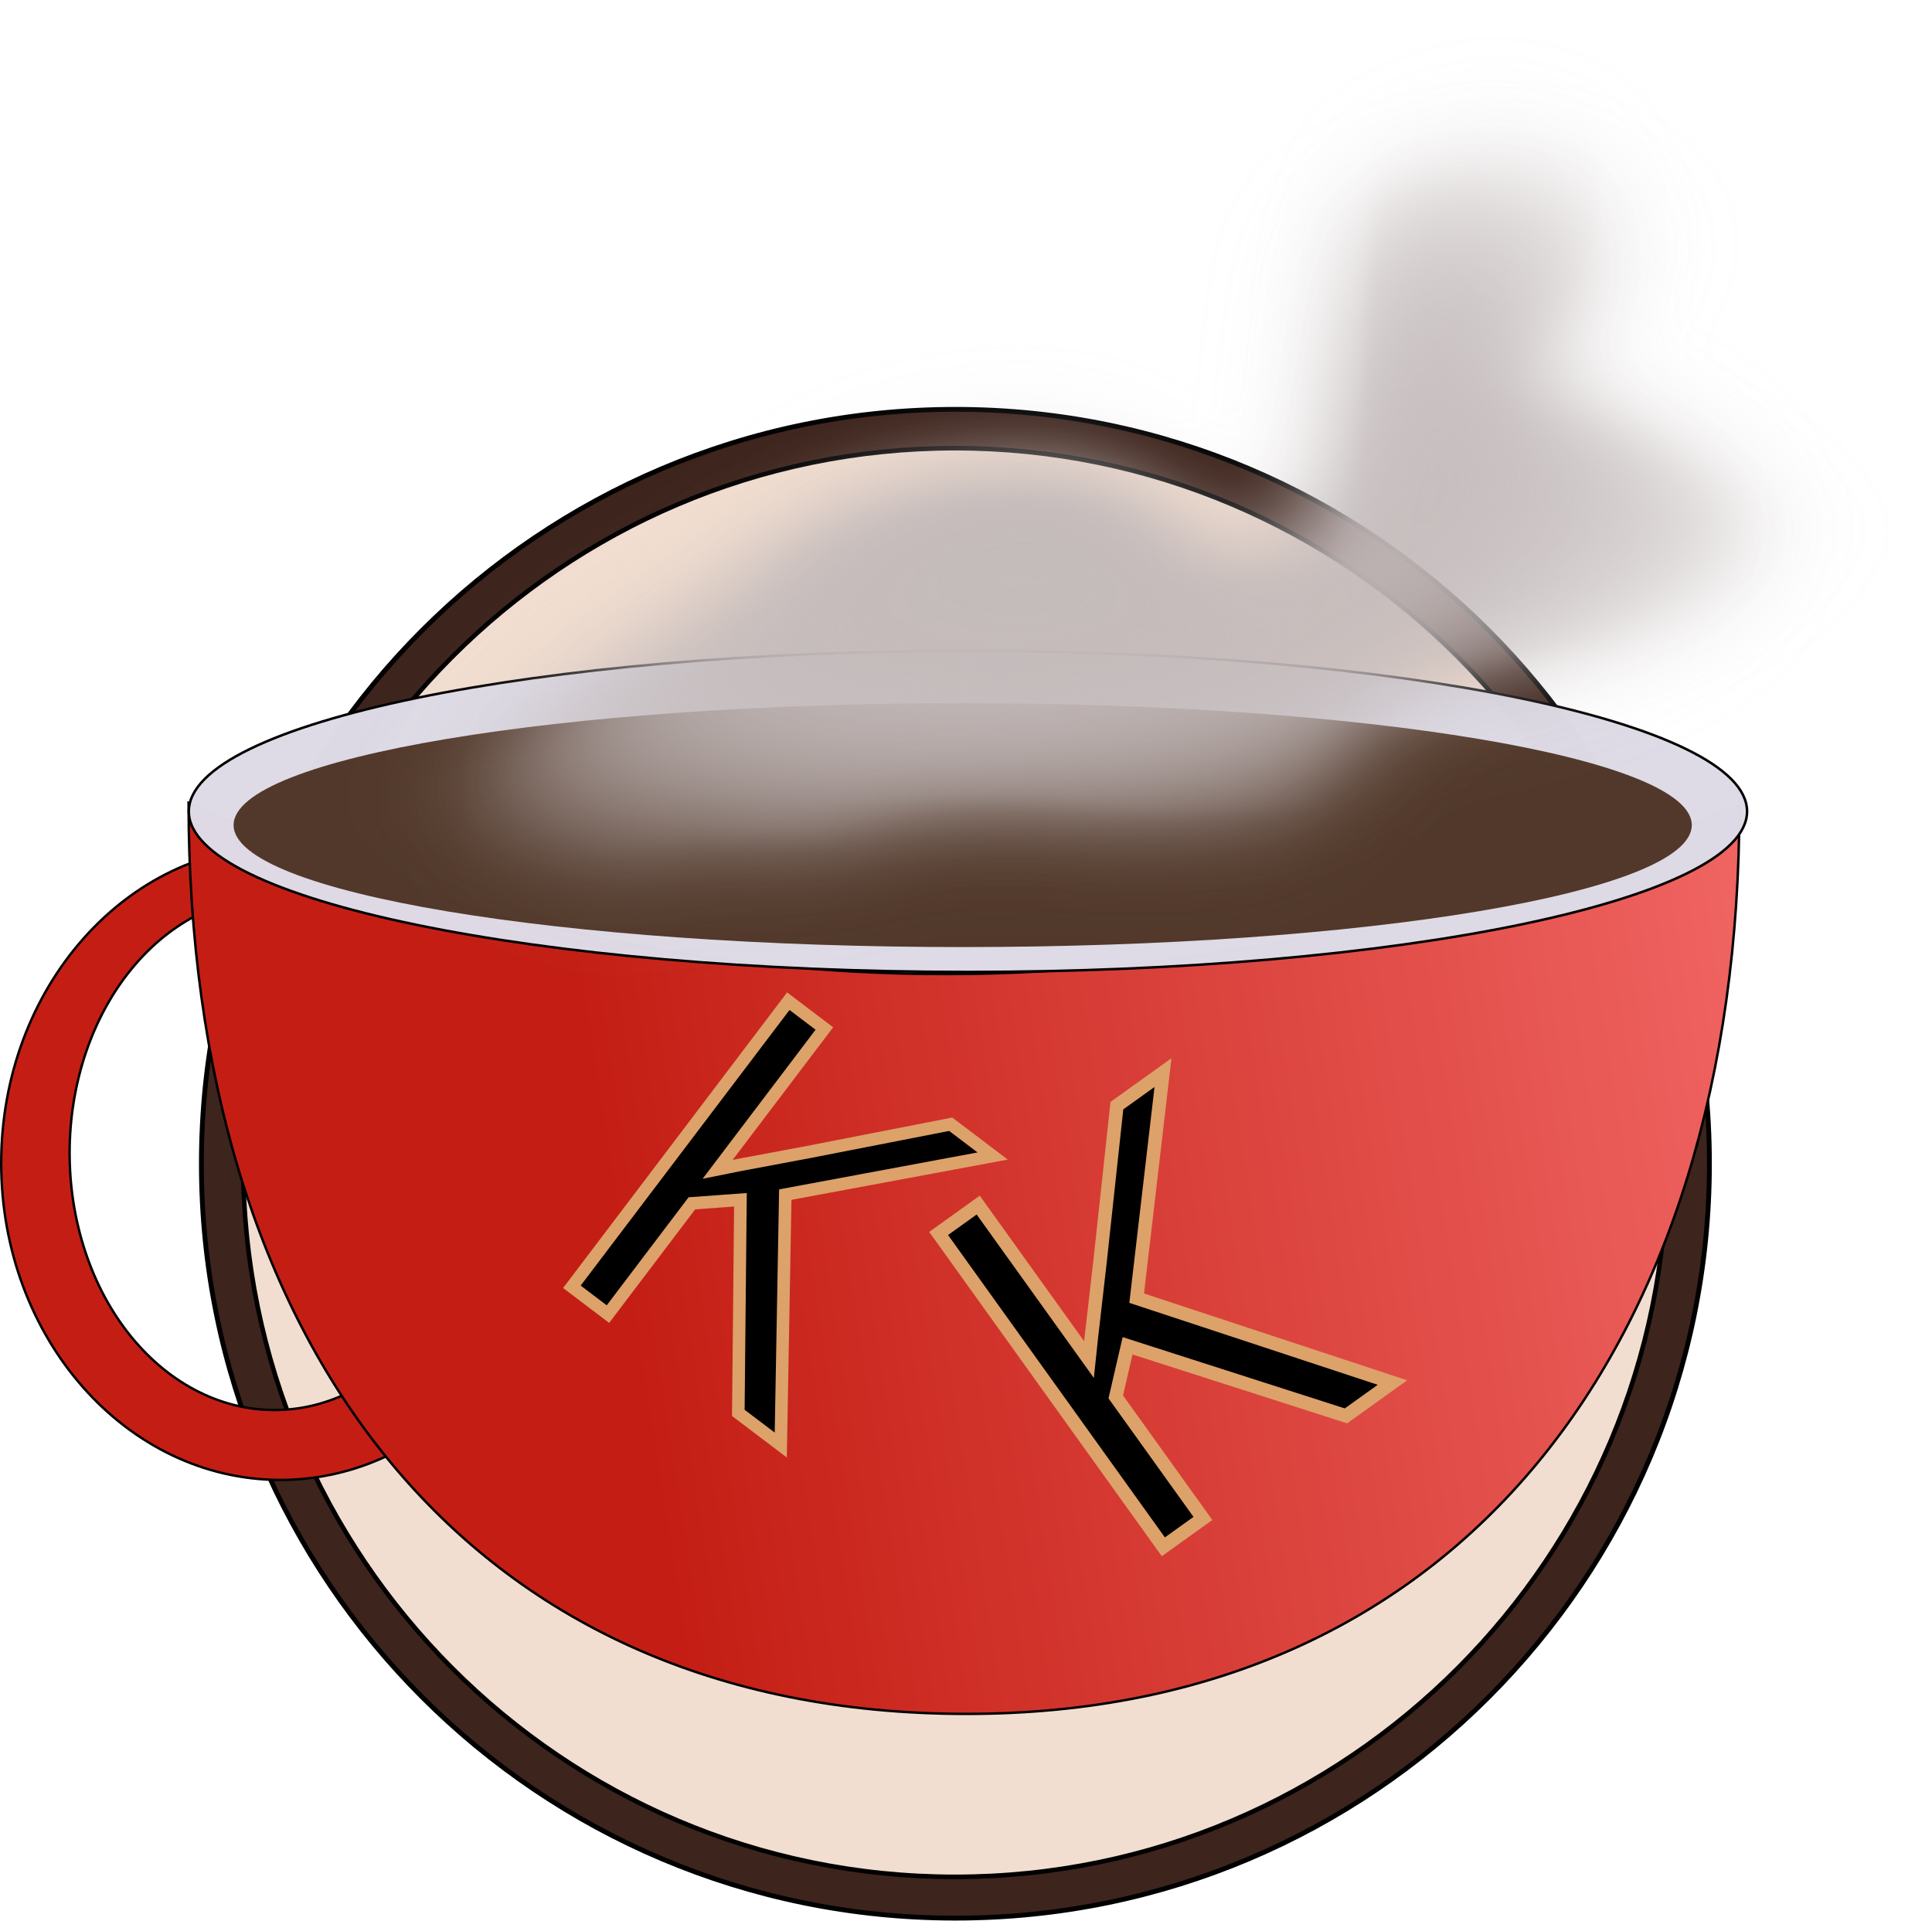
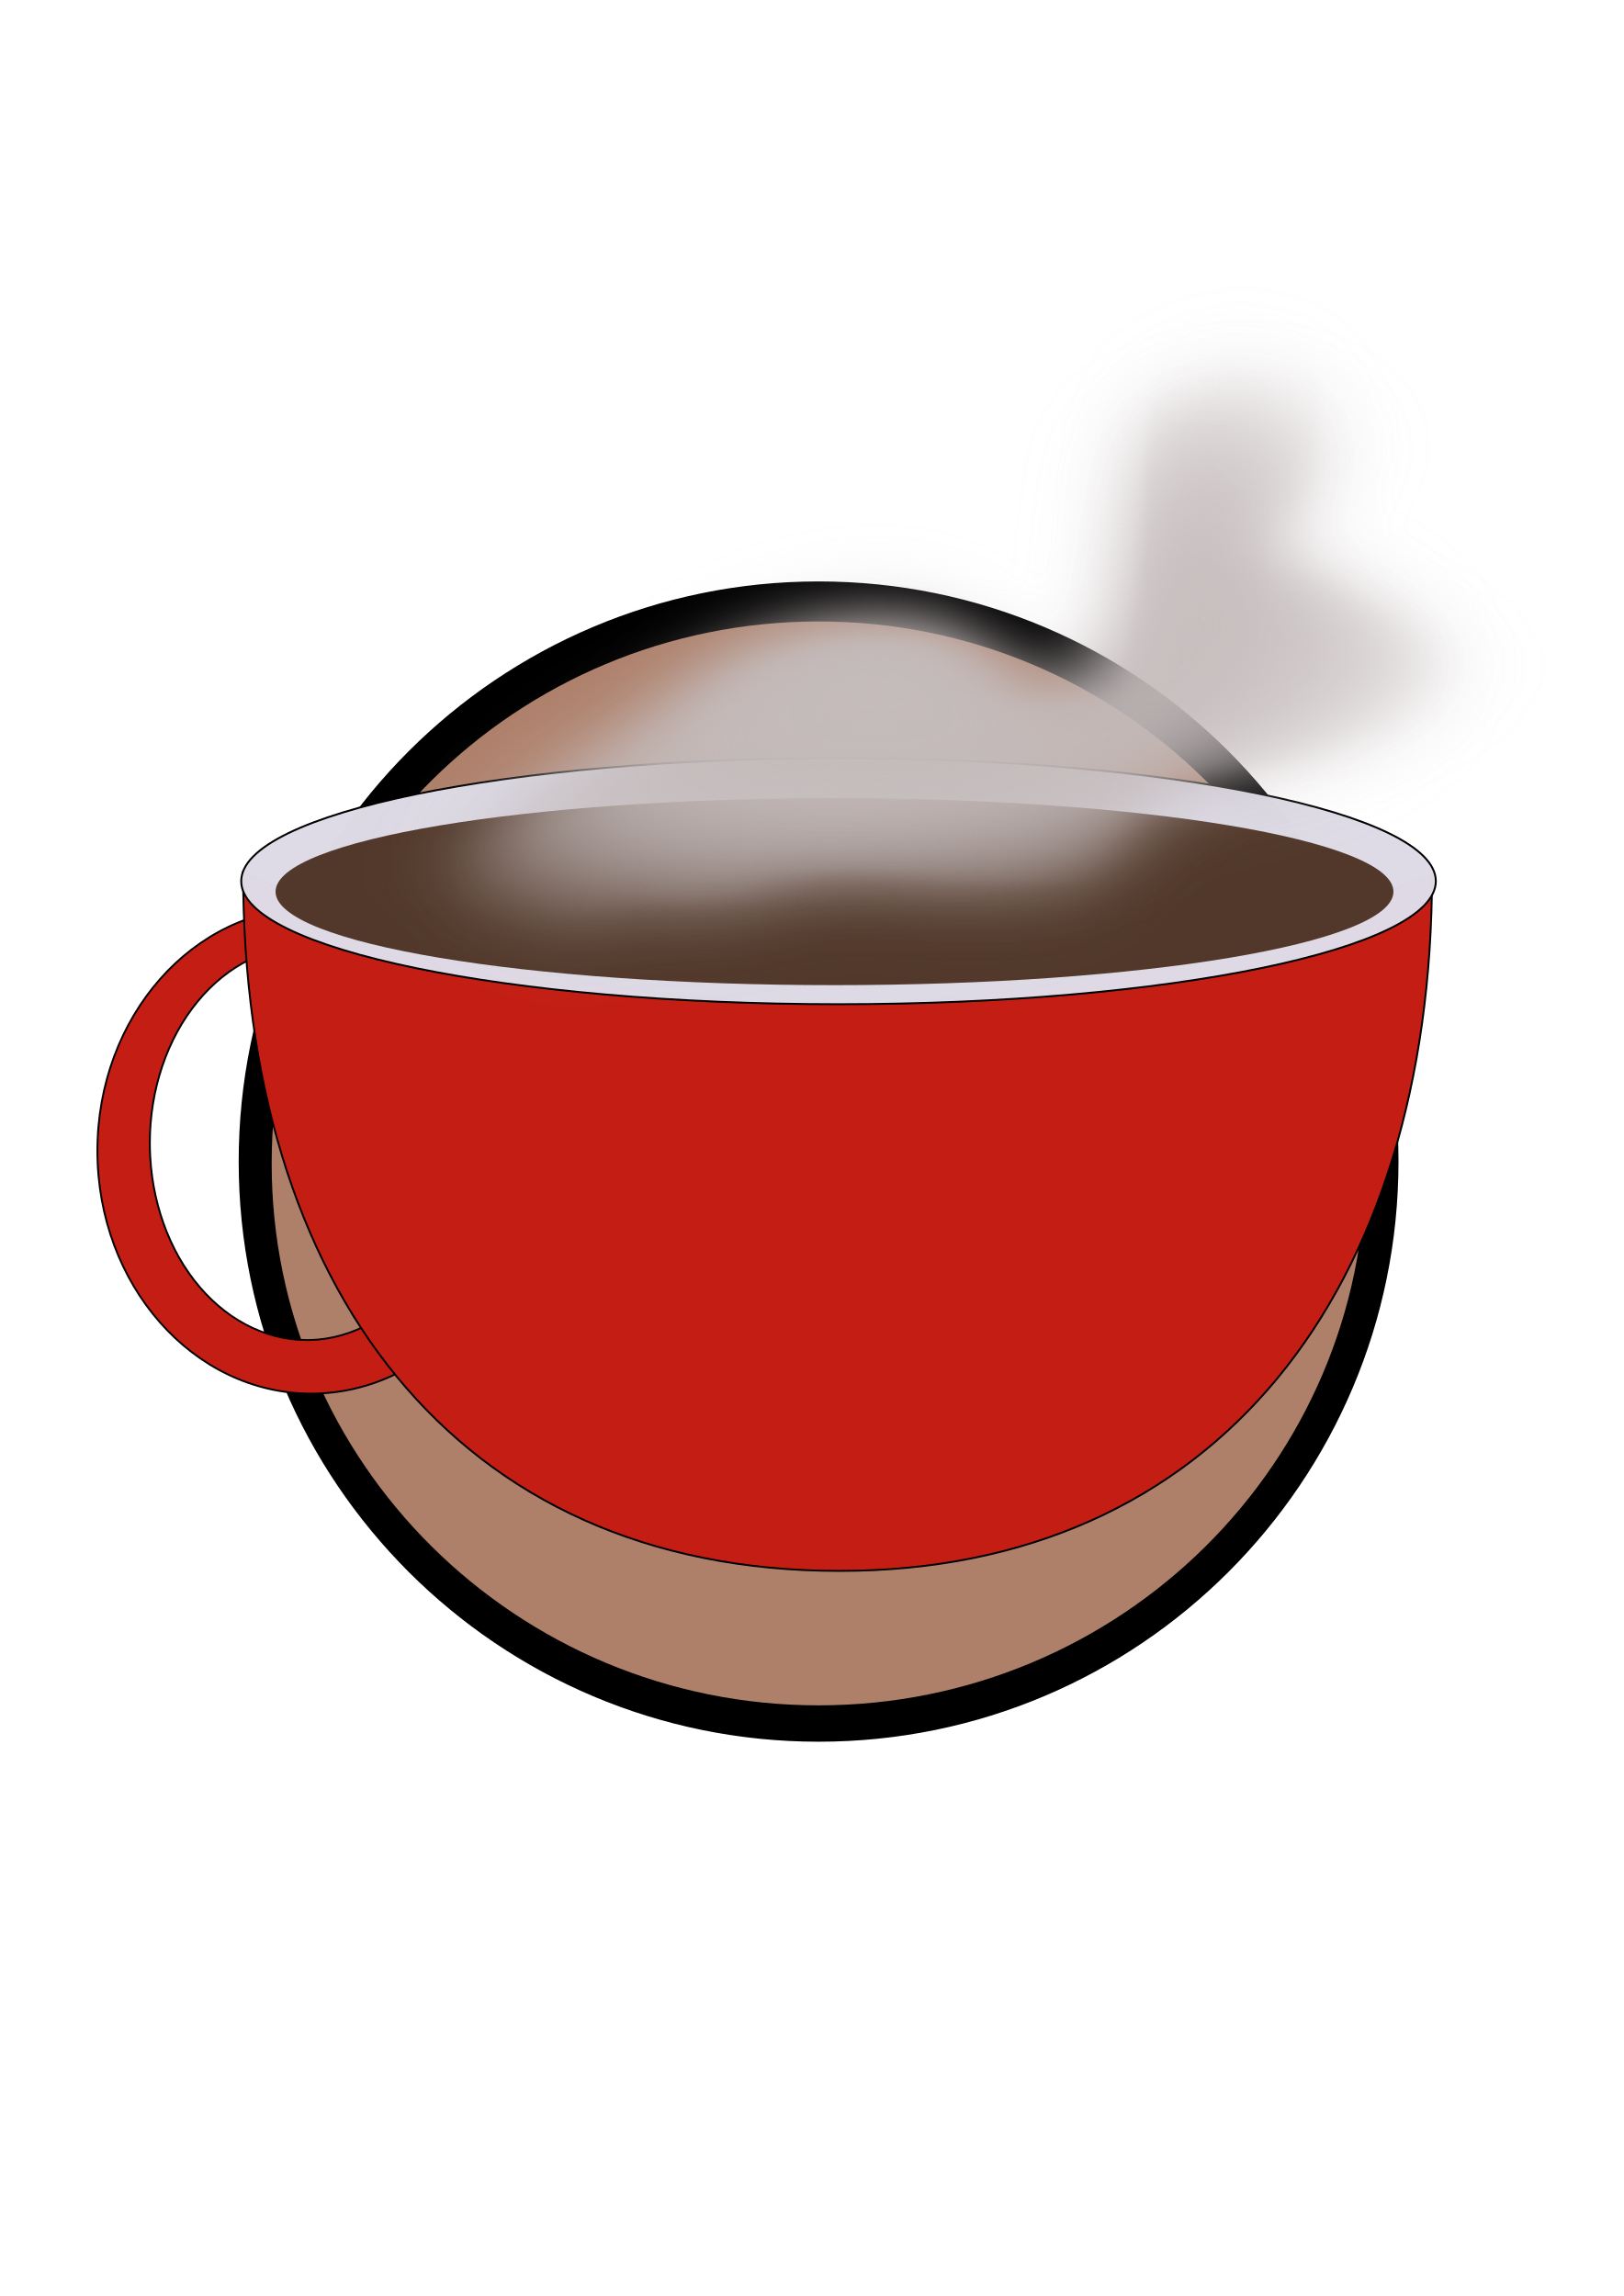
- <svg xmlns="http://www.w3.org/2000/svg" xmlns:xlink="http://www.w3.org/1999/xlink" width="191.561mm" height="190.441mm" viewBox="0 0 191.561 190.441" version="1.1" id="svg8">
-   <defs id="defs2">
-     <linearGradient id="linearGradient864">
-       <stop id="stop860" offset="0" style="stop-color:#c41e14;stop-opacity:1" />
-       <stop id="stop862" offset="1" style="stop-color:#ff7d7d;stop-opacity:1" />
+ <svg xmlns="http://www.w3.org/2000/svg" xmlns:xlink="http://www.w3.org/1999/xlink" width="210mm" height="297mm" viewBox="0 0 210 297" version="1.1" id="svg4581">
+   <defs id="defs4575">
+     <linearGradient id="linearGradient5521">
+       <stop style="stop-color:#c4bbbb;stop-opacity:1;" offset="0" id="stop5517" />
+       <stop style="stop-color:#c4bbbb;stop-opacity:0;" offset="1" id="stop5519" />
    </linearGradient>
-     <linearGradient id="linearGradient5521">
-       <stop id="stop5517" offset="0" style="stop-color:#c4bbbb;stop-opacity:1;" />
-       <stop id="stop5519" offset="1" style="stop-color:#c4bbbb;stop-opacity:0;" />
-     </linearGradient>
-     <filter id="filter5465" style="color-interpolation-filters:sRGB">
-       <feGaussianBlur id="feGaussianBlur5457" result="fbSourceGraphic" stdDeviation="5" />
-       <feGaussianBlur id="feGaussianBlur5459" result="result1" in="SourceGraphic" stdDeviation="0.01" />
-       <feComposite id="feComposite5461" result="result2" k3="0.5" k2="0.5" in="fbSourceGraphic" operator="arithmetic" in2="result1" k1="0" k4="0" />
-       <feBlend id="feBlend5463" result="fbSourceGraphic" mode="normal" in2="fbSourceGraphic" />
-       <feColorMatrix id="feColorMatrix5467" values="0 0 0 -1 0 0 0 0 -1 0 0 0 0 -1 0 0 0 0 1 0" in="fbSourceGraphic" result="fbSourceGraphicAlpha" />
-       <feColorMatrix result="colormatrix" values="1 0 0 0 0 0 1 0 0 0 0 0 1 0 0 -0.212 -0.715 -0.072 1 0 " in="fbSourceGraphic" id="feColorMatrix5469" />
-       <feComposite result="composite" k4="0" k3="0" k2="1" operator="arithmetic" in="fbSourceGraphic" id="feComposite5471" in2="colormatrix" k1="0" />
-       <feGaussianBlur result="blur1" stdDeviation="5 0.01" id="feGaussianBlur5473" />
-       <feGaussianBlur result="blur2" stdDeviation="0.01 5" in="composite" id="feGaussianBlur5475" />
-       <feBlend result="blend" mode="darken" in="blur2" id="feBlend5477" in2="blur1" />
+     <filter style="color-interpolation-filters:sRGB;" id="filter5465">
+       <feGaussianBlur stdDeviation="5" result="fbSourceGraphic" id="feGaussianBlur5457" />
+       <feGaussianBlur stdDeviation="0.01" in="SourceGraphic" result="result1" id="feGaussianBlur5459" />
+       <feComposite in2="result1" operator="arithmetic" in="fbSourceGraphic" k2="0.5" k3="0.5" result="result2" id="feComposite5461" />
+       <feBlend in2="fbSourceGraphic" mode="normal" result="fbSourceGraphic" id="feBlend5463" />
+       <feColorMatrix result="fbSourceGraphicAlpha" in="fbSourceGraphic" values="0 0 0 -1 0 0 0 0 -1 0 0 0 0 -1 0 0 0 0 1 0" id="feColorMatrix5467" />
+       <feColorMatrix id="feColorMatrix5469" in="fbSourceGraphic" values="1 0 0 0 0 0 1 0 0 0 0 0 1 0 0 -0.212 -0.715 -0.072 1 0 " result="colormatrix" />
+       <feComposite in2="colormatrix" id="feComposite5471" in="fbSourceGraphic" operator="arithmetic" k2="1" k3="0" k4="0" result="composite" />
+       <feGaussianBlur id="feGaussianBlur5473" stdDeviation="5 0.01" result="blur1" />
+       <feGaussianBlur id="feGaussianBlur5475" in="composite" stdDeviation="0.01 5" result="blur2" />
+       <feBlend in2="blur1" id="feBlend5477" in="blur2" mode="darken" result="blend" />
    </filter>
-     <radialGradient gradientUnits="userSpaceOnUse" gradientTransform="matrix(1,0,0,0.4805249,0,37.77518)" r="92.895" fy="72.718" fx="309.839" cy="72.718" cx="309.839" id="radialGradient5523" xlink:href="#linearGradient5521" />
-     <linearGradient spreadMethod="pad" gradientTransform="translate(-0.2672695,0.2672695)" gradientUnits="userSpaceOnUse" y2="141.435" x2="231.033" y1="165.856" x1="75.349" id="linearGradient866" xlink:href="#linearGradient864" />
+     <radialGradient xlink:href="#linearGradient5521" id="radialGradient5523" cx="309.839" cy="72.718" fx="309.839" fy="72.718" r="92.895" gradientTransform="matrix(1,0,0,0.4805249,0,37.77518)" gradientUnits="userSpaceOnUse" />
  </defs>
-   <g id="layer1" transform="translate(-2.8024736e-7,0.05979819)">
-     <g id="g920" transform="translate(-12.47734,-33.58192)">
-       <g id="layer2">
-         <g style="fill:#3d241c;fill-opacity:1" transform="matrix(1.799775,0,0,1.800817,-69.45884,-100.9962)" id="layer1-4">
-           <circle style="opacity:1;fill:#3d241c;fill-opacity:1;stroke:#000000;stroke-width:0.265;stroke-opacity:1" id="path4548" cx="98.16" cy="138.779" r="41.54" />
-           <ellipse style="opacity:1;fill:#3d241c;fill-opacity:1;stroke:none;stroke-width:0.249;stroke-opacity:1" id="path4548-4" cx="98.16" cy="138.911" rx="39.302" ry="38.928" />
-         </g>
-       </g>
-       <g id="layer6">
-         <g style="fill:#f2ded0;fill-opacity:1" transform="matrix(1.699135,0,0,1.705168,-59.62135,-87.84239)" id="layer1-4-9">
-           <circle style="opacity:1;fill:#f2ded0;fill-opacity:1;stroke:#000000;stroke-width:0.265;stroke-opacity:1" id="path4548-42" cx="98.16" cy="138.779" r="41.54" />
-           <ellipse style="opacity:1;fill:#f2ded0;fill-opacity:1;stroke:none;stroke-width:0.249;stroke-opacity:1" id="path4548-4-0" cx="98.16" cy="138.911" rx="39.302" ry="38.928" />
-         </g>
-       </g>
-       <g id="layer3">
-         <path id="path5176" d="m 40.269,117.449 a 27.672,31.411 0 0 0 -27.672,31.411 27.672,31.411 0 0 0 27.672,31.412 27.672,31.411 0 0 0 27.672,-31.412 27.672,31.411 0 0 0 -27.672,-31.411 z m -0.582,4.926 a 20.312,25.484 0 0 1 2.028,0.127 20.312,25.484 0 0 1 2.008,0.381 20.312,25.484 0 0 1 1.967,0.63 20.312,25.484 0 0 1 1.907,0.873 20.312,25.484 0 0 1 1.828,1.108 20.312,25.484 0 0 1 1.731,1.331 20.312,25.484 0 0 1 1.616,1.542 20.312,25.484 0 0 1 1.486,1.736 20.312,25.484 0 0 1 1.34,1.914 20.312,25.484 0 0 1 1.181,2.072 20.312,25.484 0 0 1 1.01,2.21 20.312,25.484 0 0 1 0.83,2.325 20.312,25.484 0 0 1 0.64,2.417 20.312,25.484 0 0 1 0.445,2.486 20.312,25.484 0 0 1 0.245,2.529 20.312,25.484 0 0 1 0.051,1.803 20.312,25.484 0 0 1 -0.102,2.544 20.312,25.484 0 0 1 -0.303,2.519 20.312,25.484 0 0 1 -0.502,2.468 20.312,25.484 0 0 1 -0.696,2.393 20.312,25.484 0 0 1 -0.883,2.293 20.312,25.484 0 0 1 -1.061,2.172 20.312,25.484 0 0 1 -1.229,2.028 20.312,25.484 0 0 1 -1.384,1.864 20.312,25.484 0 0 1 -1.525,1.681 20.312,25.484 0 0 1 -1.651,1.482 20.312,25.484 0 0 1 -1.761,1.268 20.312,25.484 0 0 1 -1.853,1.041 20.312,25.484 0 0 1 -1.927,0.803 20.312,25.484 0 0 1 -1.981,0.558 20.312,25.484 0 0 1 -2.016,0.307 20.312,25.484 0 0 1 -1.436,0.064 20.312,25.484 0 0 1 -2.028,-0.127 20.312,25.484 0 0 1 -2.007,-0.381 20.312,25.484 0 0 1 -1.968,-0.63 20.312,25.484 0 0 1 -1.907,-0.874 20.312,25.484 0 0 1 -1.828,-1.108 20.312,25.484 0 0 1 -1.731,-1.331 20.312,25.484 0 0 1 -1.616,-1.542 20.312,25.484 0 0 1 -1.486,-1.736 20.312,25.484 0 0 1 -1.34,-1.914 20.312,25.484 0 0 1 -1.181,-2.072 20.312,25.484 0 0 1 -1.01,-2.21 20.312,25.484 0 0 1 -0.829,-2.325 20.312,25.484 0 0 1 -0.64,-2.417 20.312,25.484 0 0 1 -0.445,-2.486 20.312,25.484 0 0 1 -0.245,-2.529 20.312,25.484 0 0 1 -0.051,-1.802 20.312,25.484 0 0 1 0.101,-2.545 20.312,25.484 0 0 1 0.303,-2.519 20.312,25.484 0 0 1 0.502,-2.468 20.312,25.484 0 0 1 0.696,-2.393 20.312,25.484 0 0 1 0.883,-2.294 20.312,25.484 0 0 1 1.061,-2.172 20.312,25.484 0 0 1 1.229,-2.028 20.312,25.484 0 0 1 1.384,-1.864 20.312,25.484 0 0 1 1.525,-1.681 20.312,25.484 0 0 1 1.651,-1.482 20.312,25.484 0 0 1 1.761,-1.268 20.312,25.484 0 0 1 1.853,-1.041 20.312,25.484 0 0 1 1.927,-0.803 20.312,25.484 0 0 1 1.981,-0.558 20.312,25.484 0 0 1 2.016,-0.307 20.312,25.484 0 0 1 1.437,-0.064 z" style="opacity:1;fill:#c41e14;fill-opacity:1;stroke:#000000;stroke-width:0.239;stroke-opacity:1" />
-       </g>
-       <g id="layer5" />
-       <g id="layer1-9">
-         <path id="path4585" d="m 31.175,113.138 c 48.469,21.311 94.31,23.829 153.766,0.244 0,53.784 -27.866,90.092 -76.637,90.092 -49.864,0 -77.129,-36.924 -77.129,-90.336 z" style="opacity:1;fill:url(#linearGradient866);fill-opacity:1;fill-rule:nonzero;stroke:#000000;stroke-width:0.242px;stroke-linecap:butt;stroke-linejoin:miter;stroke-opacity:1" />
-         <ellipse ry="15.919" rx="77.252" cy="113.983" cx="108.449" id="path5133" style="opacity:1;fill:#dedbe6;fill-opacity:0.99;stroke:#000000;stroke-width:0.248;stroke-opacity:1" />
-         <circle r="0" cy="147.768" cx="17.736" id="path5176-8" style="opacity:1;fill:#c41e14;fill-opacity:1;stroke:#000000;stroke-width:0.265;stroke-opacity:1" />
-       </g>
-       <g id="layer4">
-         <ellipse style="opacity:1;fill:#51382a;fill-opacity:1;stroke:none;stroke-width:0.209;stroke-opacity:1" id="ellipse5138" cx="107.93" cy="115.34" rx="72.291" ry="12.094" />
-       </g>
-       <g id="layer7">
-         <flowRoot style="font-style:normal;font-weight:normal;font-size:40px;line-height:1.25;font-family:sans-serif;letter-spacing:0px;word-spacing:0px;fill:#000000;fill-opacity:1;stroke:none" id="flowRoot5327" xml:space="preserve">
-           <flowRegion id="flowRegion5329">
-             <rect y="582.52" x="300" height="110" width="250" id="rect5331" />
-           </flowRegion>
-           <flowPara id="flowPara5333" />
-         </flowRoot>
-         <text id="text5337" y="167.354" x="103.188" style="font-style:normal;font-weight:normal;font-size:10.583px;line-height:1.25;font-family:sans-serif;letter-spacing:0px;word-spacing:0px;fill:#000000;fill-opacity:1;stroke:none;stroke-width:0.265" xml:space="preserve">
-           <tspan style="stroke-width:0.265" y="177.01" x="103.188" id="tspan5335" />
-         </text>
-         <path transform="matrix(0.8616344,-0.1306884,0.1306884,0.8616344,-158.3081,61.96047)" id="path5373" d="m 263.528,103.23 c 0,0 10.156,3.474 17.907,1.336 7.751,-2.138 14.967,-0.802 23.52,1.604 8.553,2.405 16.571,3.474 22.183,3.742 5.613,0.267 10.958,-9.622 16.303,-11.493 5.345,-1.871 13.898,-0.267 25.123,-2.138 11.225,-1.871 20.312,-6.147 18.442,-10.958 -1.871,-4.811 -9.087,-8.285 -14.967,-12.562 -5.88,-4.276 -14.7,-5.88 -4.276,-12.562 10.424,-6.682 9.889,-30.736 -3.474,-23.252 -13.363,7.484 -13.898,2.94 -16.303,14.165 -2.405,11.225 -3.475,18.174 -5.345,21.916 -1.871,3.742 -2.405,8.018 -6.949,9.354 -4.544,1.336 -9.889,2.138 -13.898,-1.871 -4.009,-4.009 -5.88,-7.751 -12.829,-9.622 -6.949,-1.871 -16.571,-1.871 -24.054,0.535 -7.484,2.405 -4.544,2.138 -14.433,6.414 -9.889,4.276 -16.303,5.613 -22.183,9.354 -5.88,3.742 -8.82,3.742 -11.493,9.354 -2.673,5.613 -7.751,8.018 -1.069,10.424 6.682,2.405 7.751,3.742 12.562,2.138 4.811,-1.604 6.147,-2.138 8.018,-3.207 1.871,-1.069 7.216,-2.673 7.216,-2.673 z" style="fill:url(#radialGradient5523);fill-opacity:1;stroke:none;stroke-width:0.265px;stroke-linecap:butt;stroke-linejoin:miter;stroke-opacity:1;filter:url(#filter5465)" />
-         <text transform="rotate(37.1513)" id="text87" y="86.639" x="147.617" style="font-style:normal;font-variant:normal;font-weight:normal;font-stretch:normal;font-size:49.772px;line-height:1.25;font-family:'Ink Free';-inkscape-font-specification:'Ink Free';letter-spacing:0px;word-spacing:0px;fill:#000000;fill-opacity:1;stroke:#dca269;stroke-width:1.244;stroke-opacity:1" xml:space="preserve">
-           <tspan style="stroke-width:1.244" id="tspan85" y="86.639" x="147.617">
-             <tspan style="stroke-width:1.244" id="tspan83" y="86.639" x="147.617">K</tspan>
-           </tspan>
-         </text>
-         <text transform="rotate(-35.64233)" id="text93" y="226.378" x="-10.222" style="font-style:normal;font-variant:normal;font-weight:normal;font-stretch:normal;font-size:53.552px;line-height:1.25;font-family:'Ink Free';-inkscape-font-specification:'Ink Free';letter-spacing:0px;word-spacing:0px;fill:#000000;fill-opacity:1;stroke:#dca269;stroke-width:1.339;stroke-opacity:1" xml:space="preserve">
-           <tspan style="stroke-width:1.339" id="tspan91" y="226.378" x="-10.222">
-             <tspan style="stroke-width:1.339" id="tspan89" y="226.378" x="-10.222">K</tspan>
-           </tspan>
-         </text>
-       </g>
+   <g id="layer6">
+     <g id="layer1-4" transform="matrix(1.799775,0,0,1.800817,-70.79517,-99.65984)">
+       <circle r="41.54" cy="138.779" cx="98.16" id="path4548" style="opacity:1;fill:#000000;fill-opacity:1;stroke:#000000;stroke-width:0.265;stroke-opacity:1" />
+       <ellipse ry="38.928" rx="39.302" cy="138.911" cx="98.16" id="path4548-4" style="opacity:1;fill:#b4856e;fill-opacity:0.965;stroke:none;stroke-width:0.249;stroke-opacity:1" />
    </g>
  </g>
+   <g id="layer3">
+     <path style="opacity:1;fill:#c41e14;fill-opacity:1;stroke:#000000;stroke-width:0.239;stroke-opacity:1" d="m 40.269,117.449 a 27.672,31.411 0 0 0 -27.672,31.411 27.672,31.411 0 0 0 27.672,31.412 27.672,31.411 0 0 0 27.672,-31.412 27.672,31.411 0 0 0 -27.672,-31.411 z m -0.582,4.926 a 20.312,25.484 0 0 1 2.028,0.127 20.312,25.484 0 0 1 2.008,0.381 20.312,25.484 0 0 1 1.967,0.63 20.312,25.484 0 0 1 1.907,0.873 20.312,25.484 0 0 1 1.828,1.108 20.312,25.484 0 0 1 1.731,1.331 20.312,25.484 0 0 1 1.616,1.542 20.312,25.484 0 0 1 1.486,1.736 20.312,25.484 0 0 1 1.34,1.914 20.312,25.484 0 0 1 1.181,2.072 20.312,25.484 0 0 1 1.01,2.21 20.312,25.484 0 0 1 0.83,2.325 20.312,25.484 0 0 1 0.64,2.417 20.312,25.484 0 0 1 0.445,2.486 20.312,25.484 0 0 1 0.245,2.529 20.312,25.484 0 0 1 0.051,1.803 20.312,25.484 0 0 1 -0.102,2.544 20.312,25.484 0 0 1 -0.303,2.519 20.312,25.484 0 0 1 -0.502,2.468 20.312,25.484 0 0 1 -0.696,2.393 20.312,25.484 0 0 1 -0.883,2.293 20.312,25.484 0 0 1 -1.061,2.172 20.312,25.484 0 0 1 -1.229,2.028 20.312,25.484 0 0 1 -1.384,1.864 20.312,25.484 0 0 1 -1.525,1.681 20.312,25.484 0 0 1 -1.651,1.482 20.312,25.484 0 0 1 -1.761,1.268 20.312,25.484 0 0 1 -1.853,1.041 20.312,25.484 0 0 1 -1.927,0.803 20.312,25.484 0 0 1 -1.981,0.558 20.312,25.484 0 0 1 -2.016,0.307 20.312,25.484 0 0 1 -1.436,0.064 20.312,25.484 0 0 1 -2.028,-0.127 20.312,25.484 0 0 1 -2.007,-0.381 20.312,25.484 0 0 1 -1.968,-0.63 20.312,25.484 0 0 1 -1.907,-0.874 20.312,25.484 0 0 1 -1.828,-1.108 20.312,25.484 0 0 1 -1.731,-1.331 20.312,25.484 0 0 1 -1.616,-1.542 20.312,25.484 0 0 1 -1.486,-1.736 20.312,25.484 0 0 1 -1.34,-1.914 20.312,25.484 0 0 1 -1.181,-2.072 20.312,25.484 0 0 1 -1.01,-2.21 20.312,25.484 0 0 1 -0.829,-2.325 20.312,25.484 0 0 1 -0.64,-2.417 20.312,25.484 0 0 1 -0.445,-2.486 20.312,25.484 0 0 1 -0.245,-2.529 20.312,25.484 0 0 1 -0.051,-1.802 20.312,25.484 0 0 1 0.101,-2.545 20.312,25.484 0 0 1 0.303,-2.519 20.312,25.484 0 0 1 0.502,-2.468 20.312,25.484 0 0 1 0.696,-2.393 20.312,25.484 0 0 1 0.883,-2.294 20.312,25.484 0 0 1 1.061,-2.172 20.312,25.484 0 0 1 1.229,-2.028 20.312,25.484 0 0 1 1.384,-1.864 20.312,25.484 0 0 1 1.525,-1.681 20.312,25.484 0 0 1 1.651,-1.482 20.312,25.484 0 0 1 1.761,-1.268 20.312,25.484 0 0 1 1.853,-1.041 20.312,25.484 0 0 1 1.927,-0.803 20.312,25.484 0 0 1 1.981,-0.558 20.312,25.484 0 0 1 2.016,-0.307 20.312,25.484 0 0 1 1.437,-0.064 z" id="path5176" />
+   </g>
+   <g id="layer5" />
+   <g id="layer1">
+     <path style="fill:#c41e14;fill-opacity:1;stroke:#000000;stroke-width:0.242px;stroke-linecap:butt;stroke-linejoin:miter;stroke-opacity:1" d="m 31.442,112.87 c 48.469,21.311 94.31,23.829 153.766,0.244 0,53.784 -27.866,90.092 -76.637,90.092 -49.864,0 -77.129,-36.924 -77.129,-90.336 z" id="path4585" />
+     <ellipse style="opacity:1;fill:#dedbe6;fill-opacity:0.99;stroke:#000000;stroke-width:0.248;stroke-opacity:1" id="path5133" cx="108.449" cy="113.983" rx="77.252" ry="15.919" />
+     <circle style="opacity:1;fill:#c41e14;fill-opacity:1;stroke:#000000;stroke-width:0.265;stroke-opacity:1" id="path5176-8" cx="17.736" cy="147.768" r="0" />
+   </g>
+   <g id="layer4">
+     <ellipse ry="12.094" rx="72.291" cy="115.34" cx="107.93" id="ellipse5138" style="opacity:1;fill:#51382a;fill-opacity:1;stroke:none;stroke-width:0.209;stroke-opacity:1" />
+   </g>
+   <g id="layer7">
+     <flowRoot xml:space="preserve" id="flowRoot5327" style="fill:black;fill-opacity:1;stroke:none;font-family:sans-serif;font-style:normal;font-weight:normal;font-size:40px;line-height:1.25;letter-spacing:0px;word-spacing:0px">
+       <flowRegion id="flowRegion5329">
+         <rect id="rect5331" width="250" height="110" x="300" y="582.52" />
+       </flowRegion>
+       <flowPara id="flowPara5333" />
+     </flowRoot>
+     <text xml:space="preserve" style="font-style:normal;font-weight:normal;font-size:10.583px;line-height:1.25;font-family:sans-serif;letter-spacing:0px;word-spacing:0px;fill:#000000;fill-opacity:1;stroke:none;stroke-width:0.265" x="103.188" y="167.354" id="text5337">
+       <tspan id="tspan5335" x="103.188" y="176.718" style="stroke-width:0.265" />
+     </text>
+     <flowRoot xml:space="preserve" id="flowRoot5339" style="font-style:normal;font-variant:normal;font-weight:normal;font-stretch:normal;font-size:40px;line-height:1.25;font-family:'Ink Free';-inkscape-font-specification:'Ink Free';letter-spacing:0px;word-spacing:0px;fill:#000000;fill-opacity:1;stroke:#dca269;stroke-opacity:1;" transform="matrix(0.9917529,0.7514537,-0.7514537,0.9917529,281.7188,-580.6529)">
+       <flowRegion id="flowRegion5341" style="font-style:normal;font-variant:normal;font-weight:normal;font-stretch:normal;font-family:'Ink Free';-inkscape-font-specification:'Ink Free';stroke:#dca269;stroke-opacity:1;fill:#000000;fill-opacity:1;">
+         <rect id="rect5343" width="200" height="80" x="220" y="542.52" style="font-style:normal;font-variant:normal;font-weight:normal;font-stretch:normal;font-family:'Ink Free';-inkscape-font-specification:'Ink Free';stroke:#dca269;stroke-opacity:1;fill:#000000;fill-opacity:1;" />
+       </flowRegion>
+       <flowPara id="flowPara5345">K</flowPara>
+     </flowRoot>
+     <flowRoot xml:space="preserve" id="flowRoot5339-5" style="font-style:normal;font-variant:normal;font-weight:normal;font-stretch:normal;font-size:40px;line-height:1.25;font-family:'Ink Free';-inkscape-font-specification:'Ink Free';letter-spacing:0px;word-spacing:0px;fill:#000000;fill-opacity:1;stroke:#dca269;stroke-opacity:1;" transform="matrix(1.087999,-0.7801475,0.7801475,1.087999,-566.9149,-267.6372)">
+       <flowRegion id="flowRegion5341-6" style="font-style:normal;font-variant:normal;font-weight:normal;font-stretch:normal;font-family:'Ink Free';-inkscape-font-specification:'Ink Free';stroke:#dca269;stroke-opacity:1;">
+         <rect id="rect5343-0" width="200" height="80" x="220" y="542.52" style="font-style:normal;font-variant:normal;font-weight:normal;font-stretch:normal;font-family:'Ink Free';-inkscape-font-specification:'Ink Free';stroke:#dca269;stroke-opacity:1;" />
+       </flowRegion>
+       <flowPara id="flowPara5345-5">K</flowPara>
+     </flowRoot>
+     <path style="fill:url(#radialGradient5523);fill-opacity:1;stroke:none;stroke-width:0.265px;stroke-linecap:butt;stroke-linejoin:miter;stroke-opacity:1;filter:url(#filter5465)" d="m 263.528,103.23 c 0,0 10.156,3.474 17.907,1.336 7.751,-2.138 14.967,-0.802 23.52,1.604 8.553,2.405 16.571,3.474 22.183,3.742 5.613,0.267 10.958,-9.622 16.303,-11.493 5.345,-1.871 13.898,-0.267 25.123,-2.138 11.225,-1.871 20.312,-6.147 18.442,-10.958 -1.871,-4.811 -9.087,-8.285 -14.967,-12.562 -5.88,-4.276 -14.7,-5.88 -4.276,-12.562 10.424,-6.682 9.889,-30.736 -3.474,-23.252 -13.363,7.484 -13.898,2.94 -16.303,14.165 -2.405,11.225 -3.475,18.174 -5.345,21.916 -1.871,3.742 -2.405,8.018 -6.949,9.354 -4.544,1.336 -9.889,2.138 -13.898,-1.871 -4.009,-4.009 -5.88,-7.751 -12.829,-9.622 -6.949,-1.871 -16.571,-1.871 -24.054,0.535 -7.484,2.405 -4.544,2.138 -14.433,6.414 -9.889,4.276 -16.303,5.613 -22.183,9.354 -5.88,3.742 -8.82,3.742 -11.493,9.354 -2.673,5.613 -7.751,8.018 -1.069,10.424 6.682,2.405 7.751,3.742 12.562,2.138 4.811,-1.604 6.147,-2.138 8.018,-3.207 1.871,-1.069 7.216,-2.673 7.216,-2.673 z" id="path5373" transform="matrix(0.8616344,-0.1306884,0.1306884,0.8616344,-158.3081,61.96047)" />
+   </g>
</svg>
